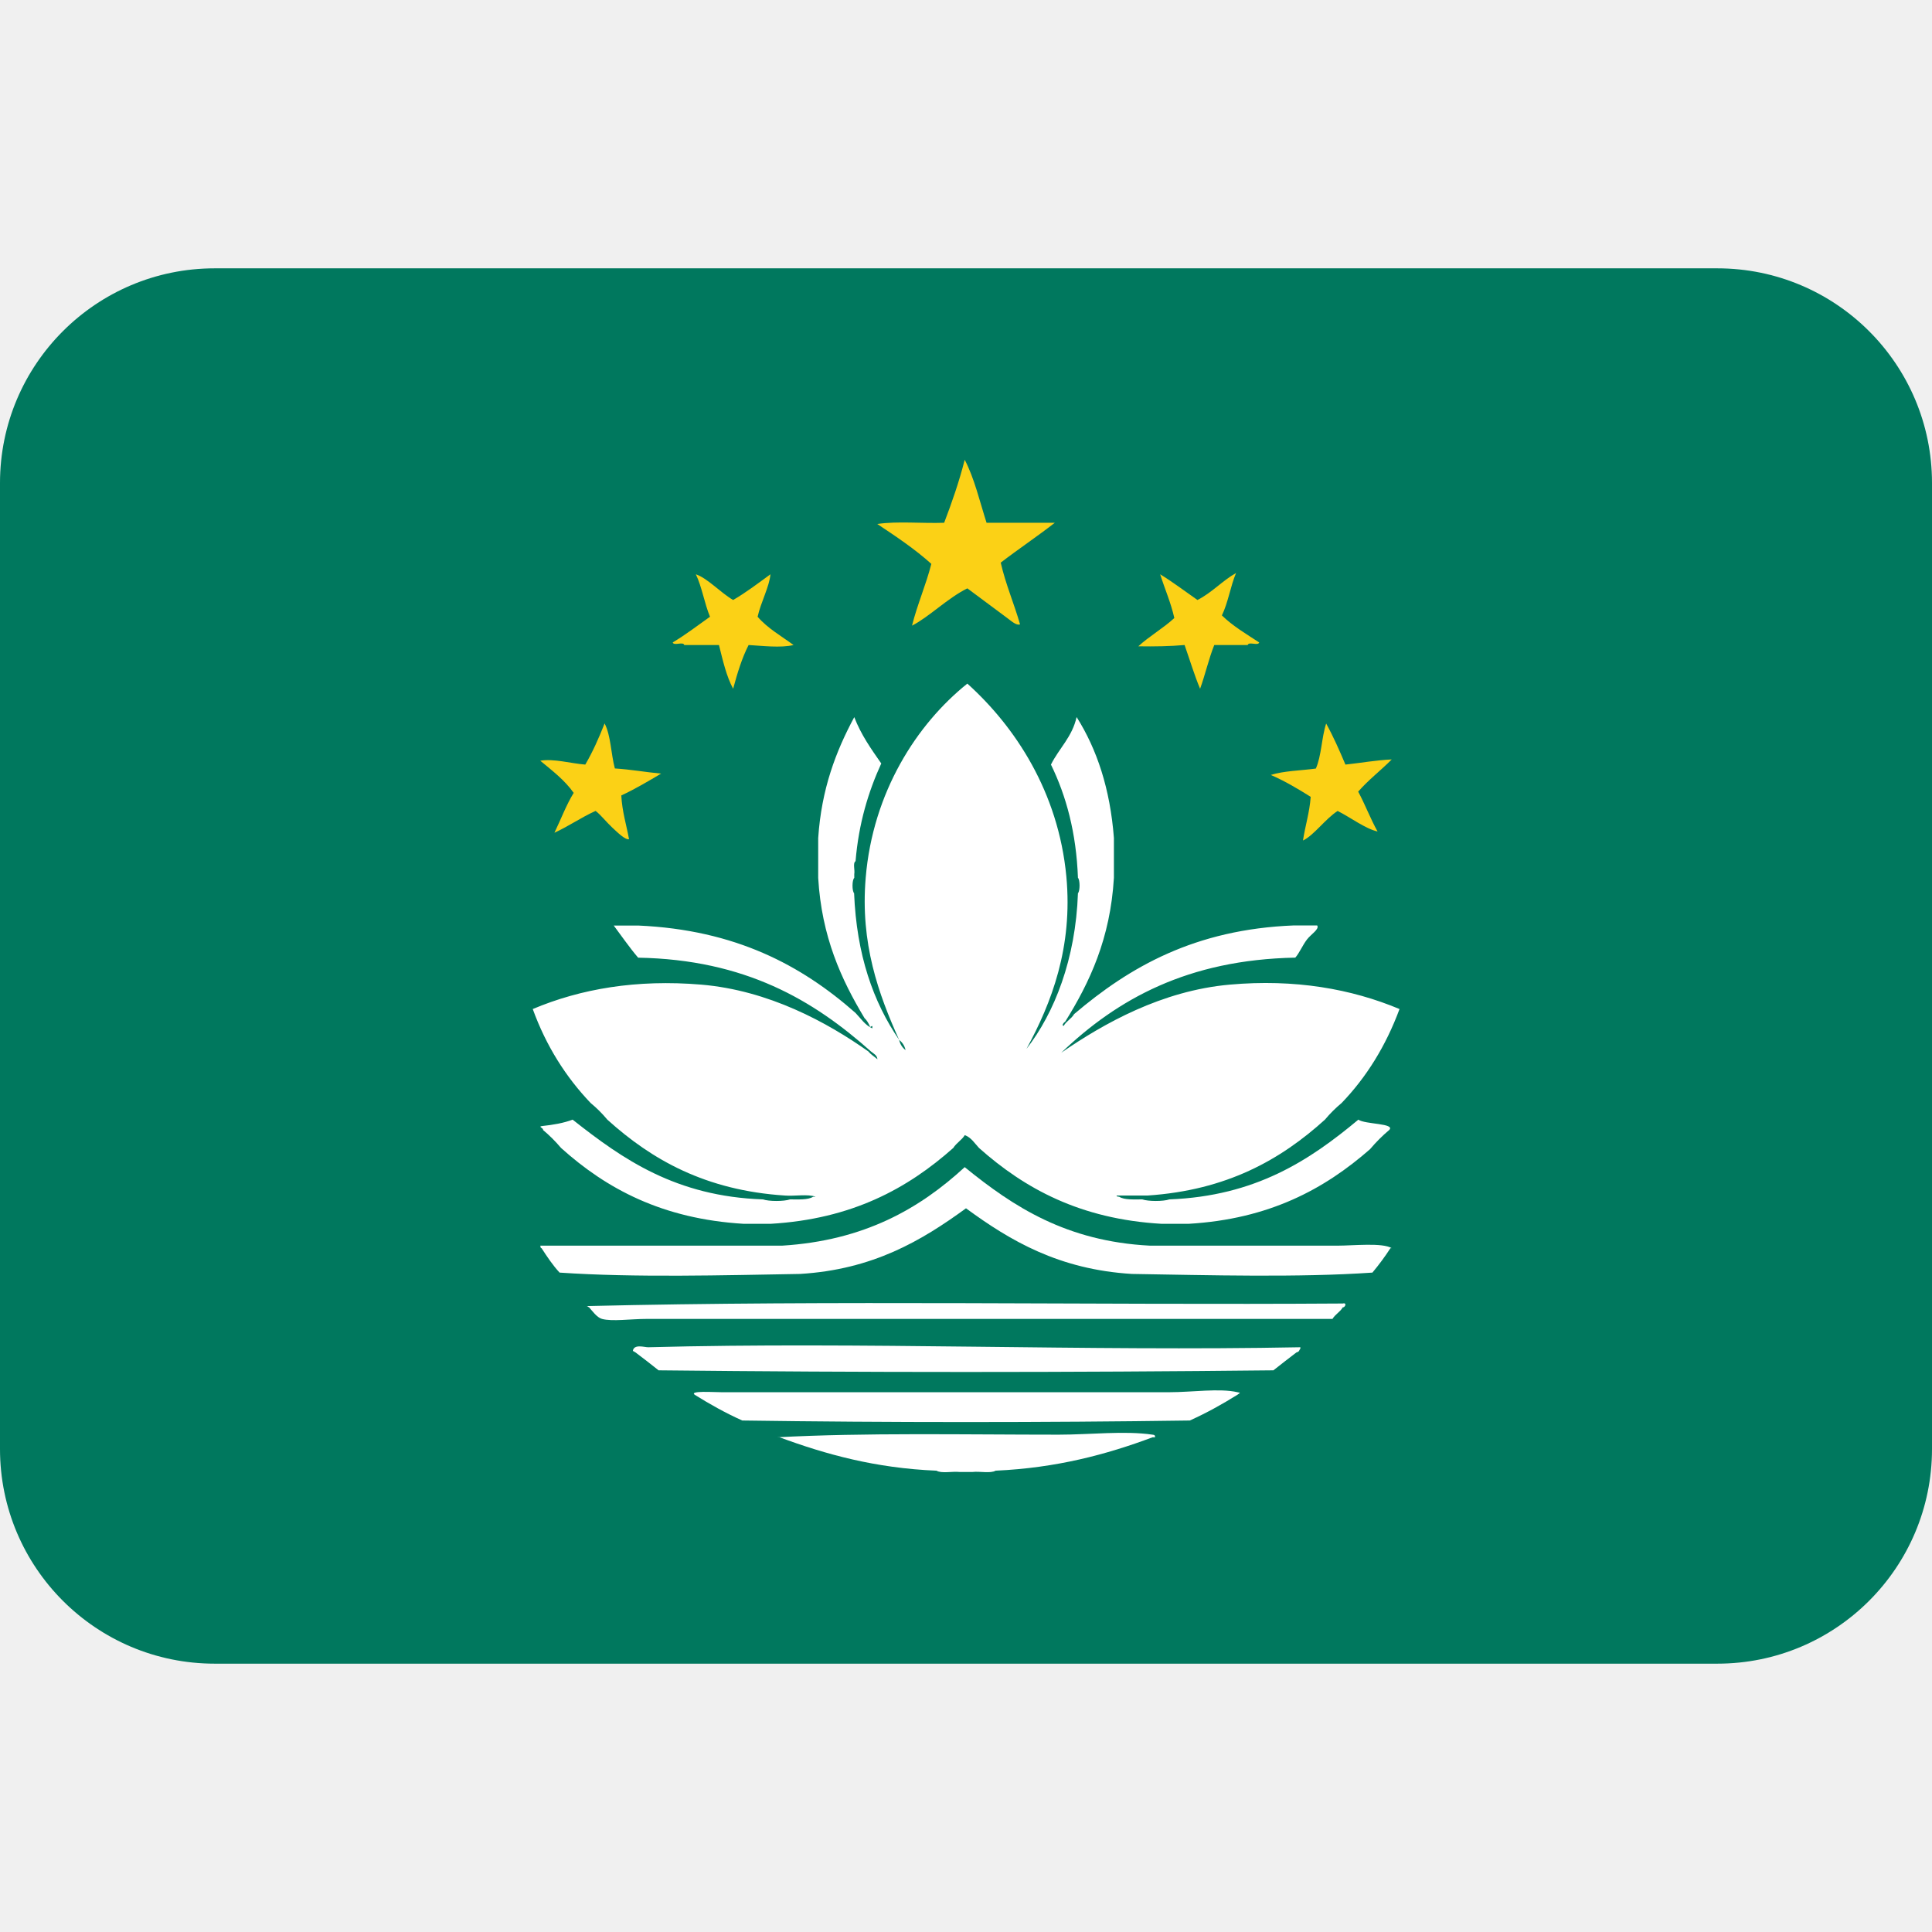
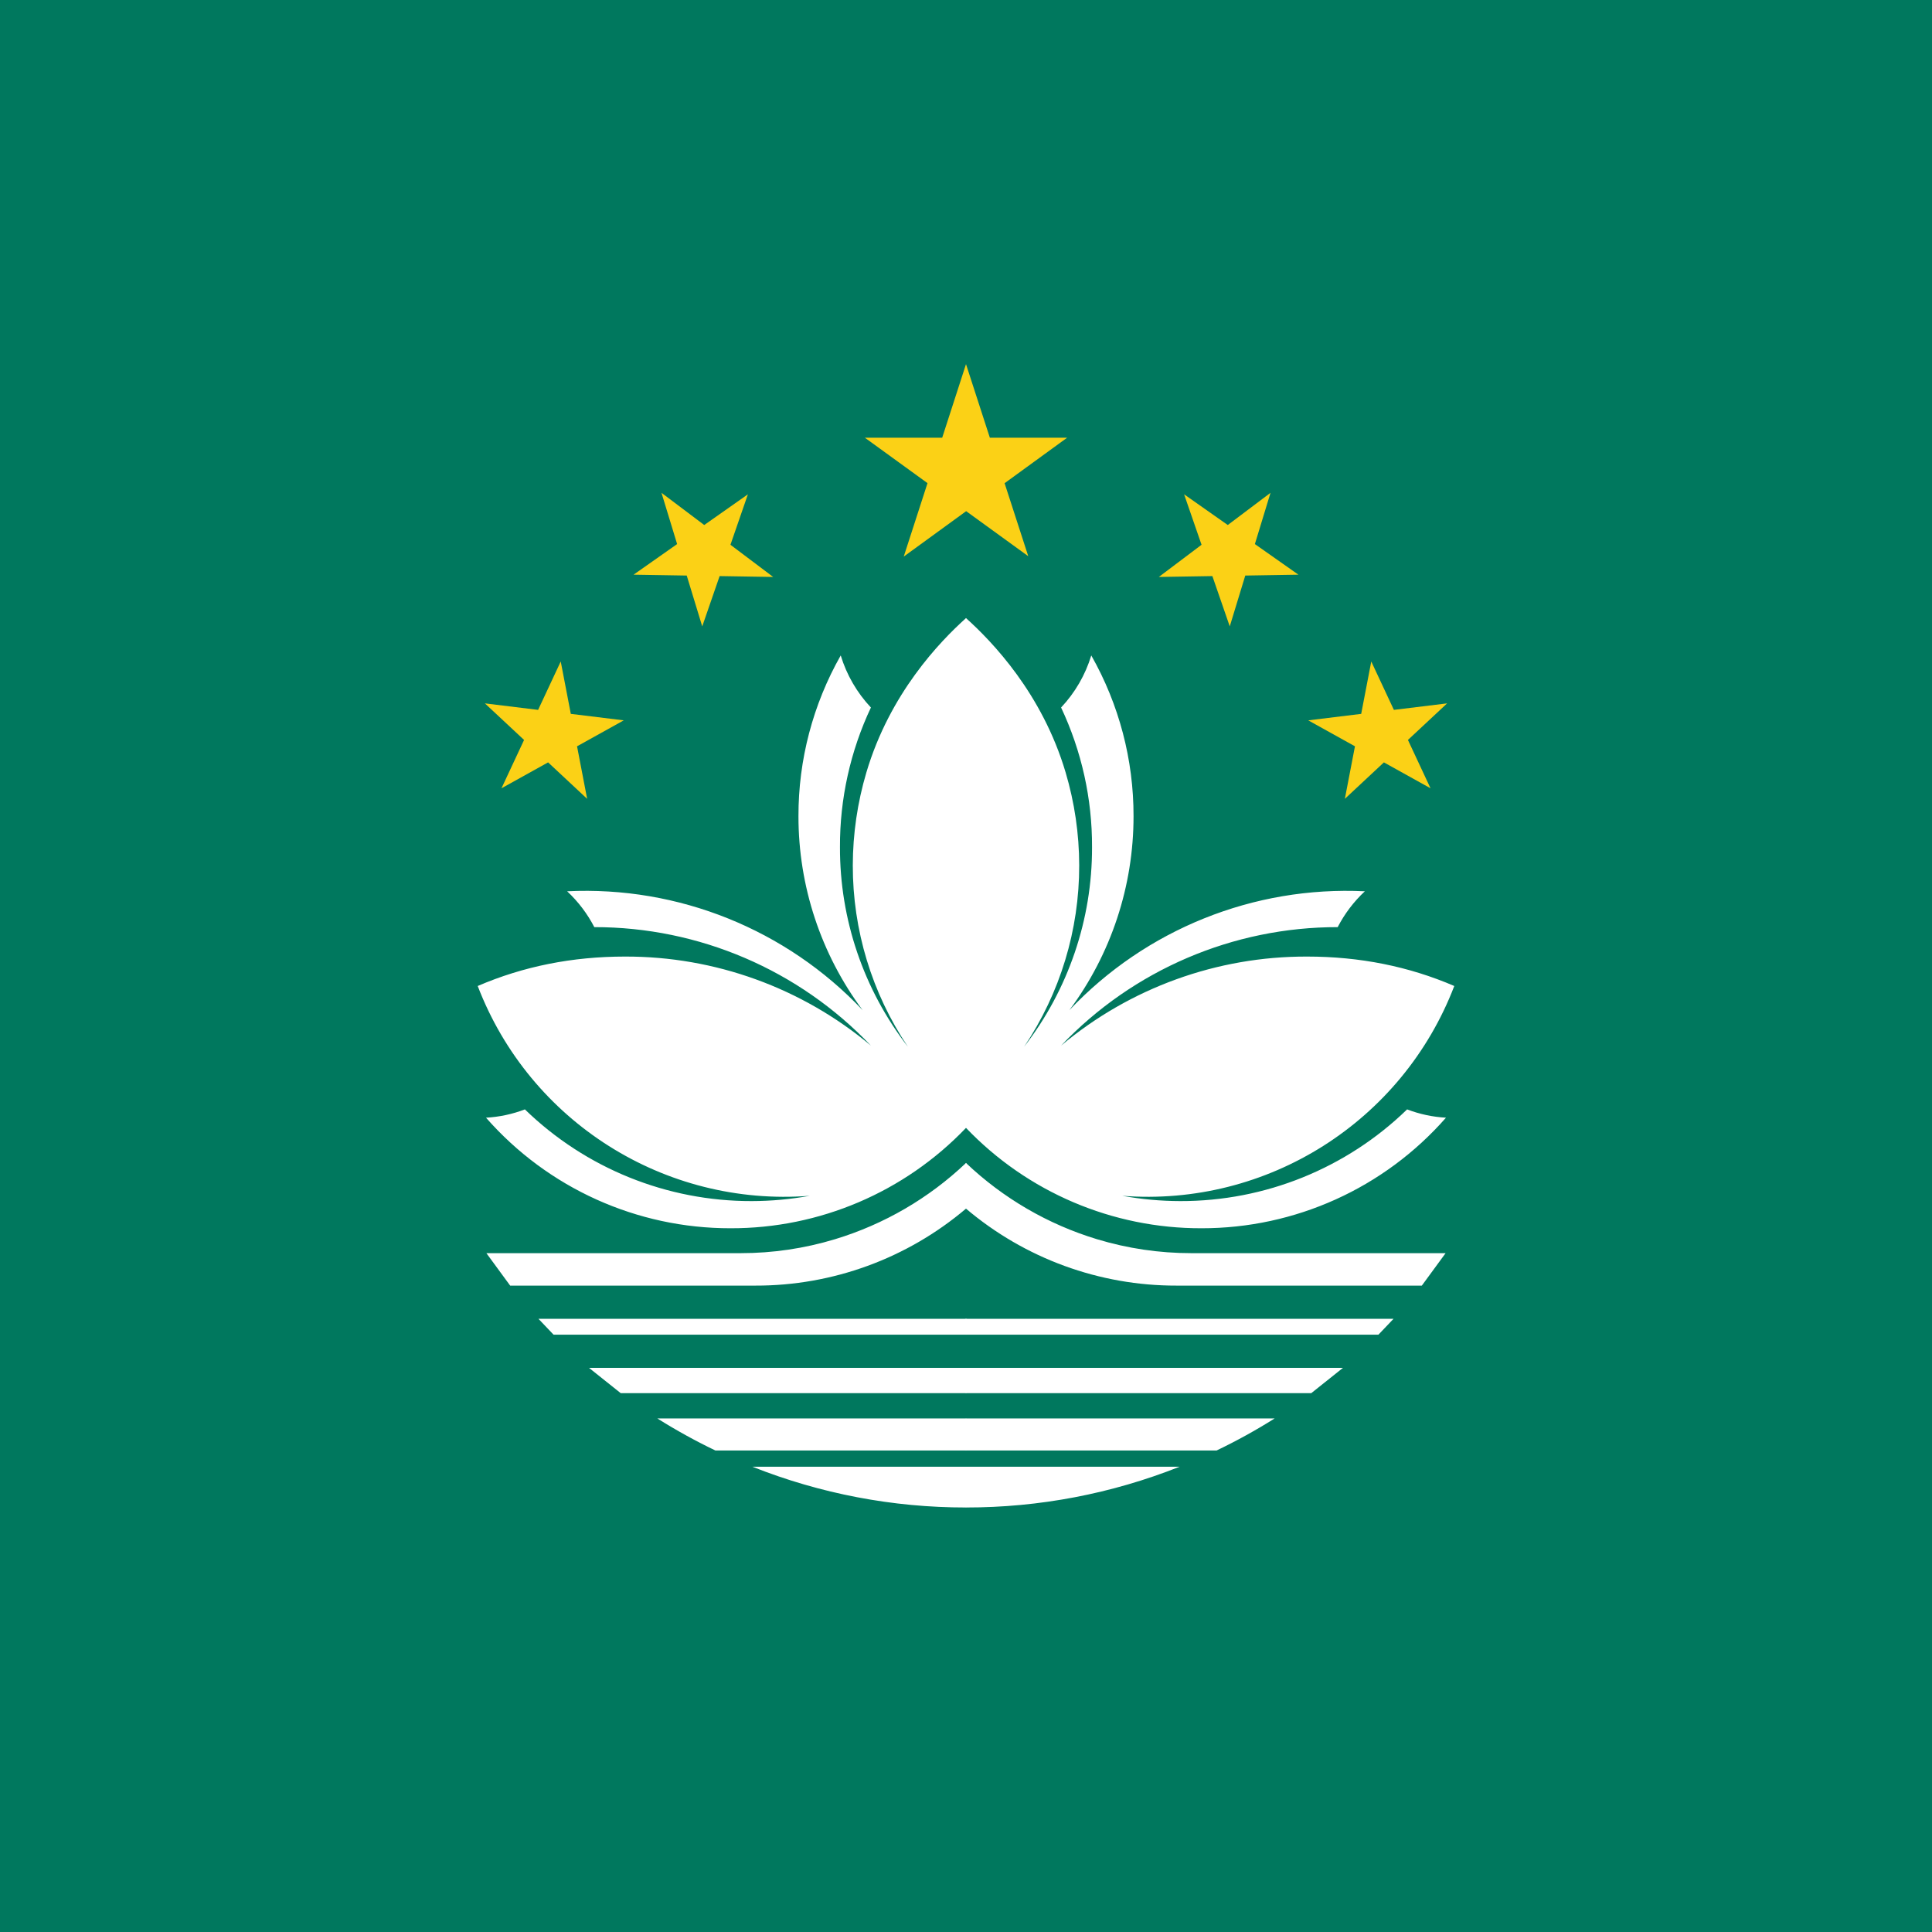
- <svg xmlns="http://www.w3.org/2000/svg" viewBox="0 0 36 36">
-   <path fill="#00785E" d="M36 27c0 2.209-1.791 4-4 4H4c-2.209 0-4-1.791-4-4V9c0-2.209 1.791-4 4-4h28c2.209 0 4 1.791 4 4v18z" />
-   <g fill-rule="evenodd" clip-rule="evenodd">
-     <path fill="#FBD116" d="M17.976 8.567c.181.347.279.775.407 1.174h1.272c-.328.256-.678.489-1.008.743.094.41.248.759.36 1.15-.068.027-.164-.064-.24-.119-.22-.163-.513-.383-.742-.552-.373.186-.713.533-1.031.695.101-.402.257-.749.36-1.151-.307-.277-.657-.51-1.007-.743.367-.056.839-.008 1.246-.023.143-.375.278-.76.383-1.174zm-5.441 3.404c.246-.147.466-.317.695-.479-.104-.247-.149-.554-.264-.791.221.075.458.341.695.479.247-.144.469-.314.695-.479-.019.229-.18.523-.239.791.184.214.439.358.67.527-.241.058-.589.014-.838 0-.124.243-.21.525-.288.815-.126-.233-.192-.527-.264-.815h-.647c-.017-.07-.196.021-.215-.048zm10.714.048h-.623c-.103.257-.168.551-.264.815-.109-.259-.193-.543-.289-.815-.27.024-.561.029-.862.024.208-.192.464-.335.671-.527-.066-.293-.178-.541-.264-.815.243.149.465.319.695.479.271-.138.46-.356.719-.503-.104.246-.148.554-.264.79.202.198.454.346.695.504-.018.069-.196-.022-.214.048zM11.266 13.48c.117.226.118.568.191.839.301.019.569.069.862.096-.241.142-.48.286-.742.407.016.304.095.545.144.815-.07.016-.21-.121-.312-.216-.112-.104-.213-.236-.311-.311-.27.122-.498.284-.767.407.12-.248.219-.516.359-.743-.169-.239-.4-.414-.623-.599.251-.043.571.051.839.072.138-.237.254-.496.36-.767zm13.804.767c.288-.031.559-.081.863-.096-.204.206-.435.381-.625.6.129.24.229.507.361.743-.229-.052-.505-.263-.744-.383-.232.15-.441.453-.646.551.042-.277.122-.517.144-.814-.236-.148-.476-.292-.743-.408.243-.077.558-.081.839-.119.105-.237.107-.58.192-.839.133.241.248.501.359.765z" />
-     <path fill="#FFF" d="M21.427 23.211c-1.558-.08-2.548-.728-3.451-1.463-.844.776-1.874 1.368-3.402 1.463h-4.506c.005.019 0 .047.023.047.104.16.209.318.336.455 1.401.096 3.067.049 4.481.025 1.357-.082 2.26-.617 3.092-1.223.829.608 1.735 1.14 3.091 1.223 1.441.023 3.107.07 4.482-.025.121-.145.232-.295.336-.455.007.003.019-.004.025 0-.176-.107-.718-.047-1.008-.047h-3.499zm3.594 1.149c.042.007.084-.093 0-.071-4.689.031-9.494-.064-14.092.048.024 0 .028.019.048.023.062.07.145.189.24.216.189.052.532 0 .838 0h12.774c.051-.087.143-.129.192-.216zm-.862.839c.024.001.028-.018.048-.024.002-.029.03-.032.023-.071-3.994.078-8.175-.106-12.15 0-.068.002-.271-.068-.288.071.024 0 .029.02.048.024.147.109.29.223.432.335 3.764.041 7.693.041 11.456 0 .142-.112.286-.225.431-.335zm-1.101.79c.063-.046.056-.033 0-.047-.332-.078-.844 0-1.271 0h-8.34c-.155 0-.605-.032-.503.047.281.175.572.339.887.48 2.724.039 5.616.039 8.339 0 .314-.141.606-.304.888-.48zm-1.582.793h.047c-.001-.041-.009-.044-.047-.049-.526-.077-1.158 0-1.75 0-1.762 0-3.616-.039-5.249.049h.049c.861.318 1.788.575 2.924.622.096.056.295.009.431.024h.24c.136-.016.335.031.431-.024 1.13-.051 2.062-.3 2.924-.622z" />
-     <path fill="#FFF" d="M15.915 16.644c.046 1.144.355 2.025.839 2.732-.385-.855-.726-1.797-.623-3.02.133-1.597.953-2.864 1.894-3.618.887.799 1.696 2.014 1.845 3.595.123 1.316-.277 2.358-.743 3.211.521-.669.916-1.671.959-2.9.04-.041.04-.247 0-.288-.031-.839-.218-1.525-.503-2.109.151-.303.396-.515.478-.886.38.602.625 1.34.695 2.253v.743c-.067 1.131-.45 1.947-.91 2.684-.021.003-.074.079-.024.072.049-.087.142-.129.192-.216 1.035-.881 2.253-1.581 4.098-1.653h.432c.045.072-.116.163-.192.264-.082.108-.141.252-.216.336-2.006.039-3.316.774-4.361 1.772.789-.543 1.871-1.156 3.14-1.269 1.213-.108 2.265.079 3.163.455-.255.688-.616 1.269-1.078 1.75-.114.095-.218.198-.312.311-.826.748-1.83 1.316-3.307 1.414h-.575c0 .023.029.018.048.023.1.062.272.048.431.049.113.039.392.039.504 0 1.606-.062 2.612-.727 3.522-1.486.126.09.692.066.576.192-.13.109-.249.229-.359.359-.848.742-1.877 1.302-3.38 1.39h-.504c-1.517-.088-2.552-.658-3.402-1.414-.081-.086-.142-.192-.264-.239-.058.094-.157.146-.215.239-.851.756-1.887 1.325-3.403 1.414h-.503c-1.517-.091-2.558-.654-3.403-1.414-.103-.122-.214-.233-.336-.335.013-.034-.094-.06-.024-.072.21-.022.408-.056.576-.12.937.74 1.925 1.43 3.547 1.486.111.039.391.039.503 0 .158-.001.333.013.431-.049h.048c-.144-.055-.391-.008-.574-.023-1.479-.096-2.481-.667-3.308-1.414-.094-.113-.198-.217-.312-.311-.46-.482-.827-1.059-1.078-1.75.893-.377 1.936-.556 3.139-.455 1.26.107 2.345.702 3.116 1.246.046.058.112.096.168.145-.009-.08-.072-.104-.12-.145-1.071-.956-2.345-1.713-4.339-1.748-.155-.179-.345-.454-.455-.599h.455c1.814.08 3.045.742 4.051 1.629.098.102.175.225.311.287.018-.104-.047.019-.048-.047-.025-.055-.055-.106-.096-.144-.435-.723-.799-1.518-.863-2.612v-.743c.061-.916.331-1.619.672-2.253.126.328.316.595.503.863-.24.526-.42 1.113-.479 1.821-.055.034-.009.168-.024.24v.071c-.043.039-.043.245-.003.286zm.839 2.732c.019.085.061.146.12.191-.019-.085-.062-.145-.12-.191z" />
+ <svg xmlns="http://www.w3.org/2000/svg" xmlns:xlink="http://www.w3.org/1999/xlink" id="flag-icons-mo" viewBox="0 0 512 512">
+   <path fill="#00785e" d="M0 0h512v512H0z" />
+   <path fill="#fbd116" d="M272.5 147.4 256 96.5l-16.5 51 43.3-31.5h-53.6z" />
+   <g id="mo-a">
+     <path fill="#fff" d="M256 353.7H146.7l-4-4.2H256a2 2 0 0 1 1.5 2q0 1.6-1.5 2.2m0-33.4c.6-1.3 1.9-4.3 1.3-8a13 13 0 0 0-1.3-4.1 87 87 0 0 1-34.7 20.2 86 86 0 0 1-25 3.7h-67.4l6.3 8.6h65a86 86 0 0 0 55.8-20.4M139.1 294a34 34 0 0 1-10.3 2.2 86 86 0 0 0 64.8 29.3 86 86 0 0 0 62.4-26.6 470 470 0 0 0 4.8-62.9 470 470 0 0 0-4.8-72.2c-7 6.3-20.2 20-26.4 40.9a87 87 0 0 0-3.6 24.6 86 86 0 0 0 14.6 48.1 86 86 0 0 1-18-52.9 86 86 0 0 1 8.2-37 35 35 0 0 1-8-13.8 86 86 0 0 0-11.2 42.6 86 86 0 0 0 17 51.4 101 101 0 0 0-78.3-31.5 35 35 0 0 1 7.2 9.5 101 101 0 0 1 73.3 31.4 101 101 0 0 0-65.2-23.6q-20.9 0-39 7.8a87 87 0 0 0 88 55.6 87 87 0 0 1-15.4 1.4 86 86 0 0 1-60.1-24.3M256 388.7h-56.6a153 153 0 0 0 56.6 10.8 12 12 0 0 0 1.3-5.3 12 12 0 0 0-1.3-5.5m0-26.2h-99.9l8.4 6.7H256a5 5 0 0 0 1.4-3.3c0-2-1.2-3.1-1.4-3.4m0 13.4h-81.8a153 153 0 0 0 15.4 8.5H256a8 8 0 0 0 1.2-4.5 8 8 0 0 0-1.2-4" />
+     <path fill="#fbd116" d="m155.6 211.7-7-36.4-15.7 33.6 32.4-18-36.8-4.5zm49.3-58.8-29.6-22.3 10.8 35.4 12.1-35-30.3 21.3z" />
  </g>
+   <use xlink:href="#mo-a" width="100%" height="100%" transform="matrix(-1 0 0 1 512 0)" />
</svg>
